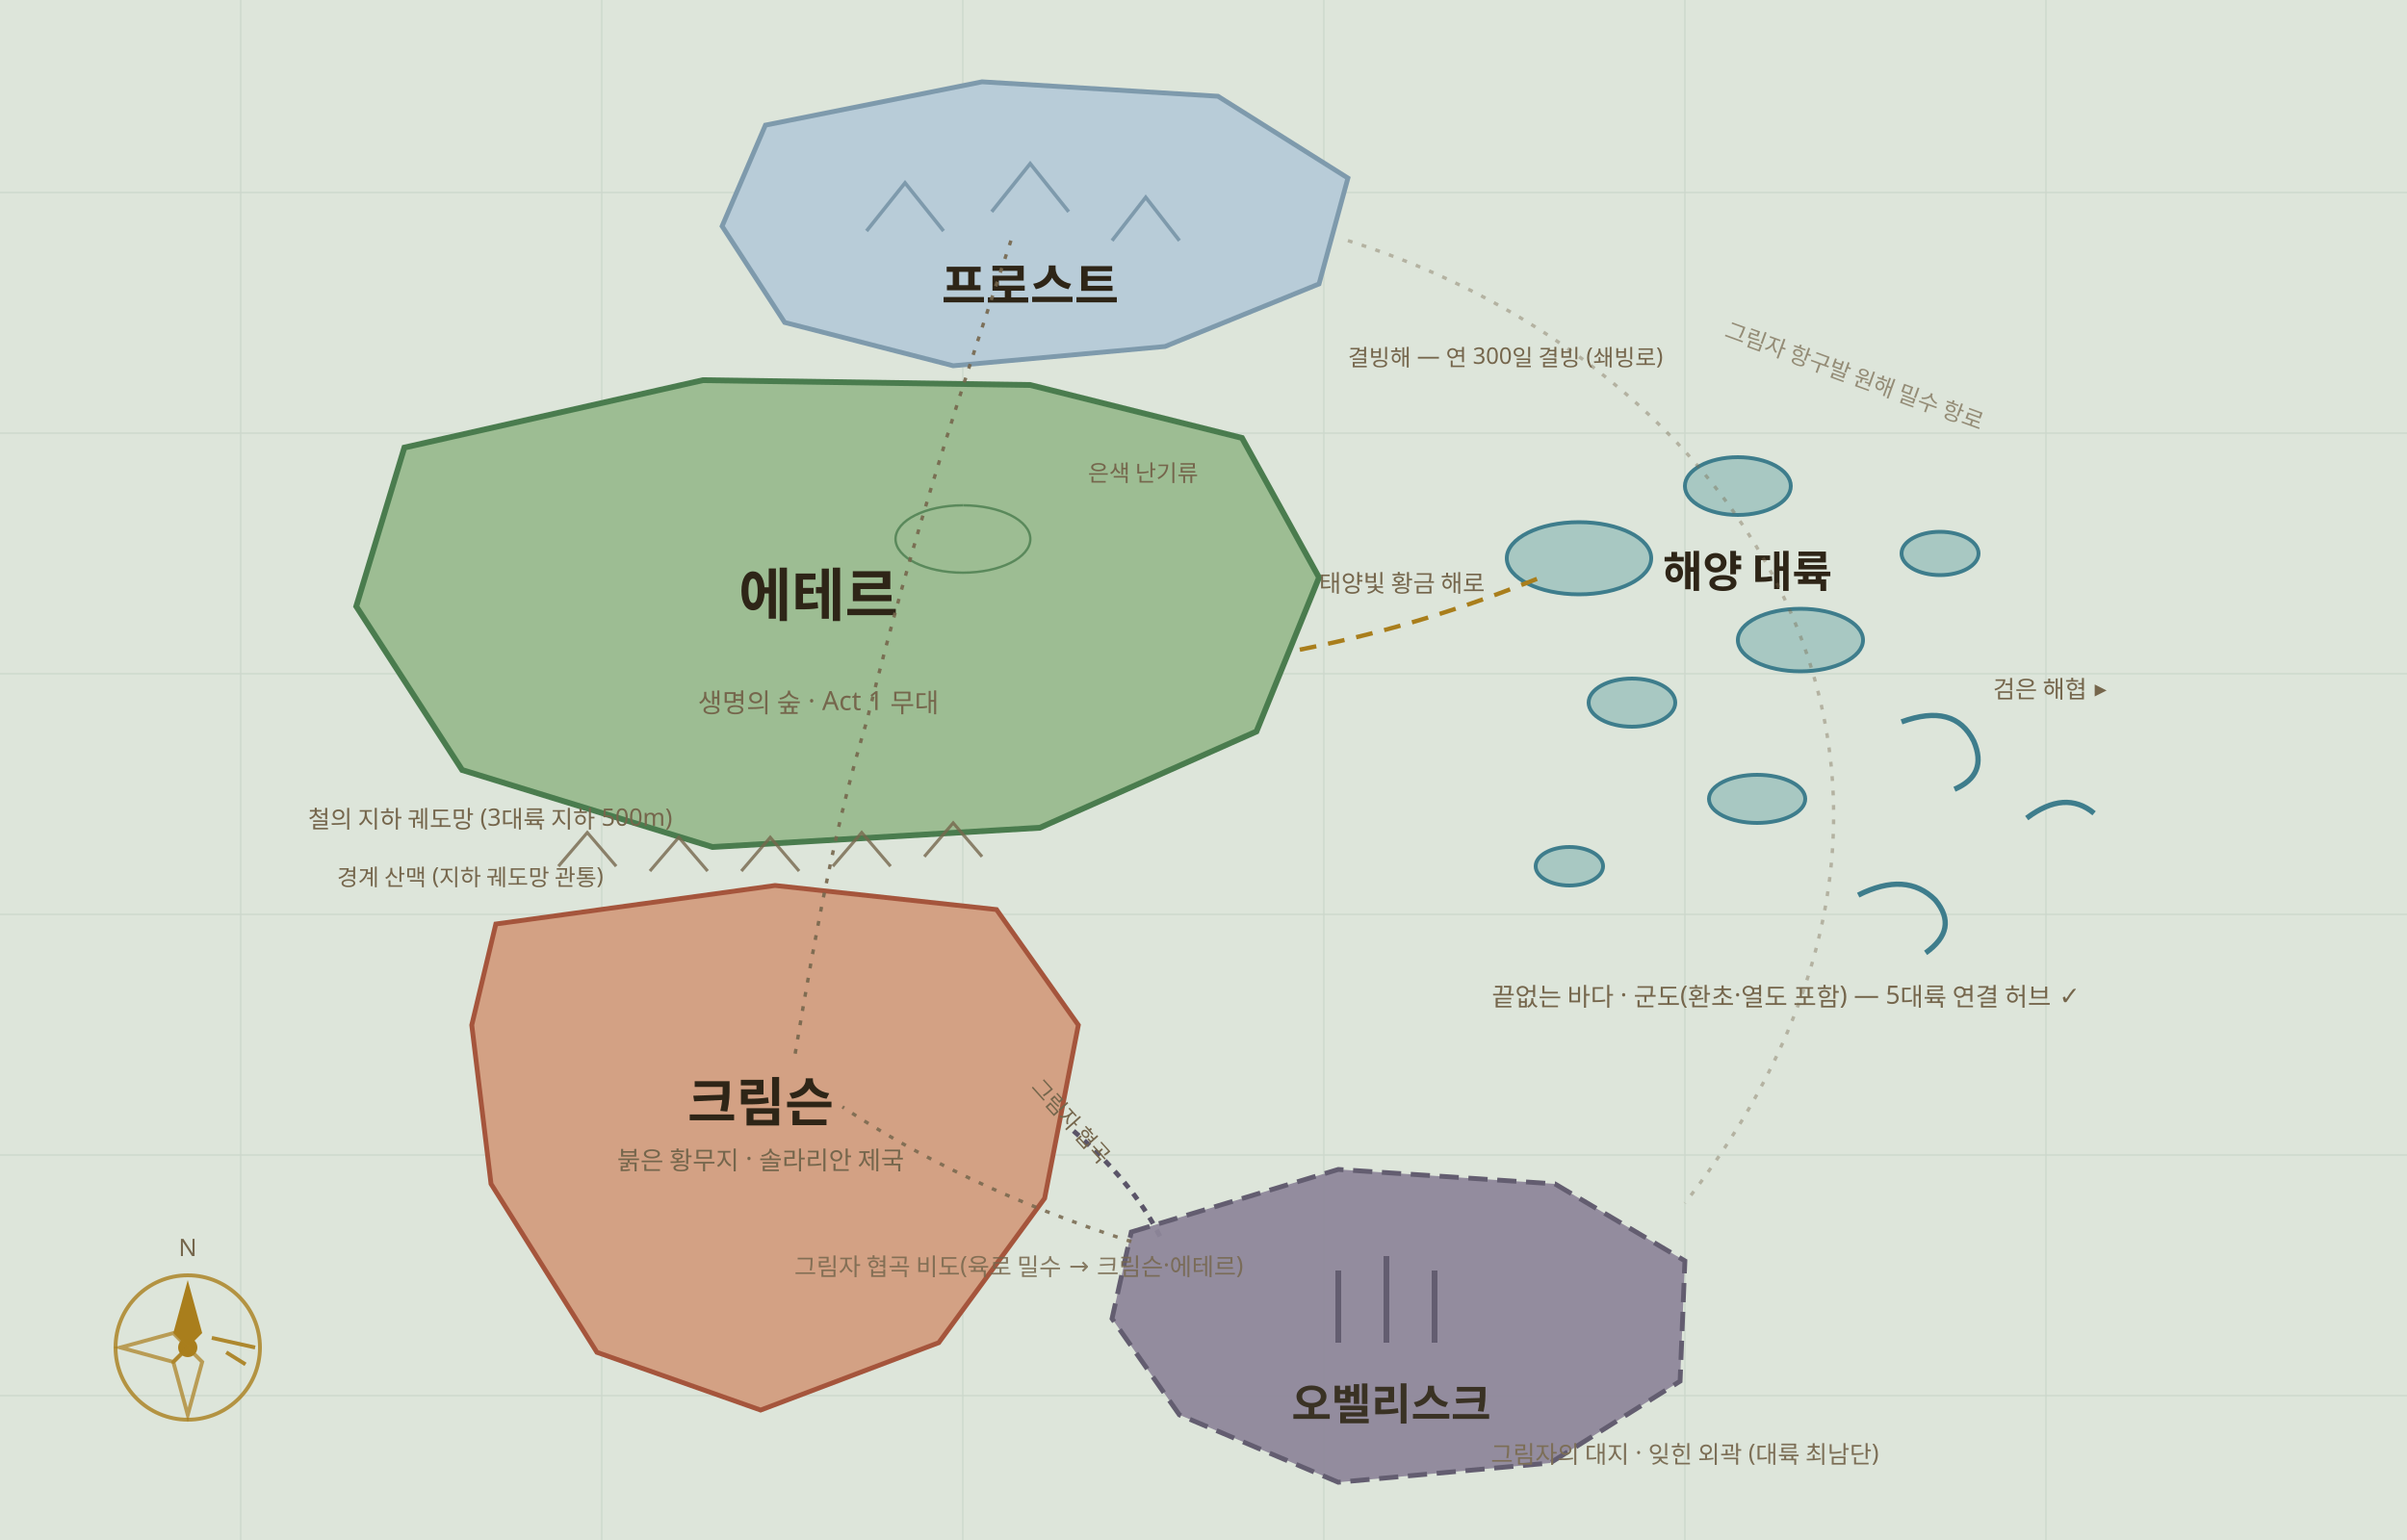
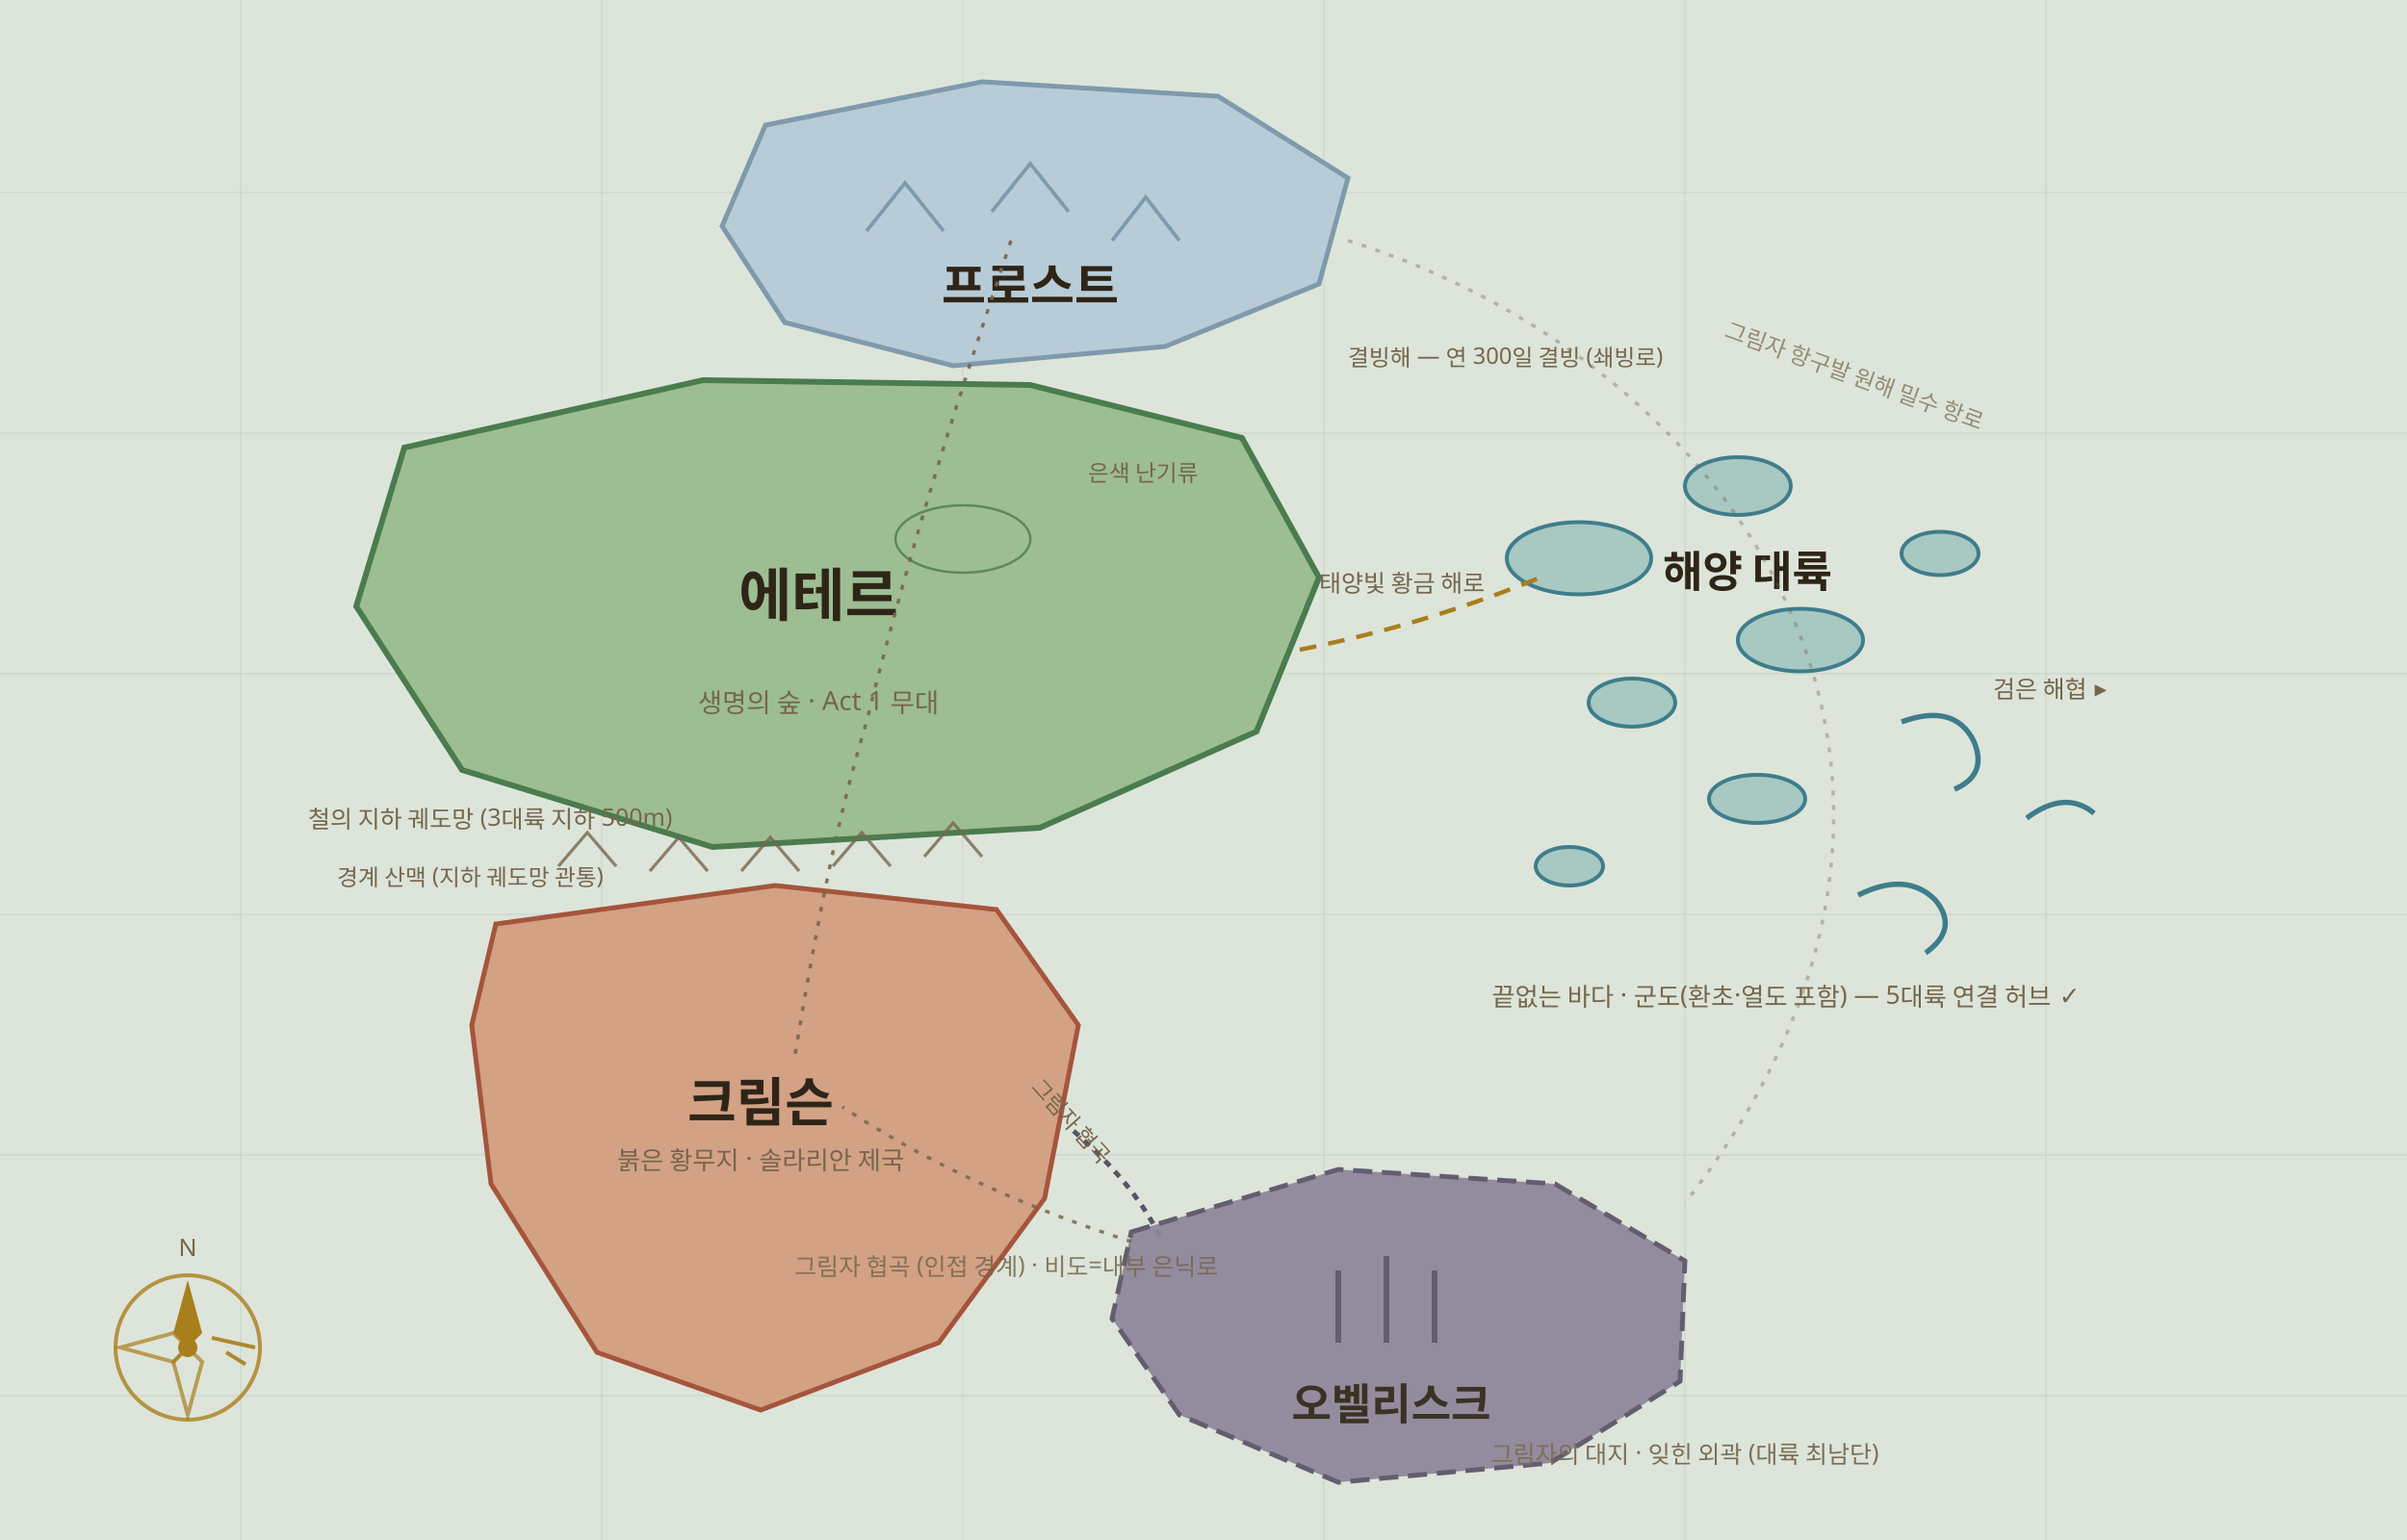
<svg xmlns="http://www.w3.org/2000/svg" viewBox="0 0 1000 640" role="img" aria-label="아스트라리스 5대 대륙 — 작가 그림 정본 v3">
  <rect width="100%" height="100%" fill="#f1eadb" />
  <style>
.sea-h{fill:#dde5da}
.lbl{font-family:'Nanum Myeongjo',Batang,Georgia,serif;fill:#2e2517;font-weight:700}
.lbl2{font-family:'Pretendard','Malgun Gothic',sans-serif;fill:#75664c;font-weight:500}
.route{fill:none;stroke:#a97e1c;stroke-width:1.8;stroke-dasharray:7 5}
.route2{fill:none;stroke:#75664c;stroke-width:1.4;stroke-dasharray:2 4}
.city{fill:#c39b2d;stroke:#2e2517;stroke-width:1.1}
.cap{fill:#c39b2d;stroke:#2e2517;stroke-width:1.2}
.bord{fill:none;stroke:#75664c;stroke-width:1;stroke-dasharray:3 4;opacity:.75}
</style>
  <rect class="sea-h" width="1000" height="640" />
  <g stroke="#bfcdc0" stroke-width=".6" opacity=".55">
    <path d="M0 80H1000M0 180H1000M0 280H1000M0 380H1000M0 480H1000M0 580H1000" />
    <path d="M100 0V640M250 0V640M400 0V640M550 0V640M700 0V640M850 0V640" />
  </g>
  <path d="M318 52 L408 34 L506 40 L560 74 L548 118 L484 144 L396 152 L326 134 L300 94 Z" fill="#b8ccd8" stroke="#7e9aac" stroke-width="2" />
  <path d="M360 96 l16 -20 16 20 M412 88 l16 -20 16 20 M462 100 l14 -18 14 18" fill="none" stroke="#7e9aac" stroke-width="1.5" />
  <text class="lbl" x="428" y="126" font-size="20" text-anchor="middle">프로스트</text>
  <text class="lbl2" x="560" y="152" font-size="9.5">결빙해 — 연 300일 결빙 (쇄빙로)</text>
  <path d="M168 186 L292 158 L428 160 L516 182 L548 240 L522 304 L432 344 L296 352 L192 320 L148 252 Z" fill="#9dbd93" stroke="#4a7c4e" stroke-width="2.4" />
  <text class="lbl" x="340" y="256" font-size="24" text-anchor="middle">에테르</text>
  <text class="lbl2" x="340" y="296" font-size="11" text-anchor="middle">생명의 숲 · Act 1 무대</text>
  <path d="M400 210 a28 14 0 1 0 .1 0" fill="none" stroke="#4a7c4e" stroke-width="1" opacity=".8" />
  <text class="lbl2" x="452" y="200" font-size="9.5">은색 난기류</text>
  <path d="M232 360 l12 -14 12 14 M270 362 l12 -14 12 14 M308 362 l12 -14 12 14 M346 360 l12 -14 12 14 M384 356 l12 -14 12 14" fill="none" stroke="#75664c" stroke-width="1.3" opacity=".8" />
  <text class="lbl2" x="140" y="368" font-size="9.5">경계 산맥 (지하 궤도망 관통)</text>
  <path d="M206 384 L322 368 L414 378 L448 426 L434 498 L390 558 L316 586 L248 562 L204 492 L196 426 Z" fill="#d3a184" stroke="#a5553c" stroke-width="2" />
  <text class="lbl" x="316" y="466" font-size="22" text-anchor="middle">크림슨</text>
  <text class="lbl2" x="316" y="486" font-size="10.5" text-anchor="middle">붉은 황무지 · 솔라리안 제국</text>
  <path d="M446 470 C462 484 474 498 482 514" fill="none" stroke="#5a5468" stroke-width="2" stroke-dasharray="3 3" />
  <text class="lbl2" x="428" y="452" font-size="9" transform="rotate(48 428 452)">그림자 협곡</text>
  <g opacity=".93">
    <path d="M470 512 L556 486 L646 492 L700 524 L698 574 L644 608 L556 616 L490 588 L462 548 Z" fill="#8d8699" stroke="#5a5468" stroke-width="2" stroke-dasharray="8 4" />
    <path d="M556 528 v30 M576 522 v36 M596 528 v30" stroke="#5a5468" stroke-width="2.4" />
    <text class="lbl" x="578" y="590" font-size="18" text-anchor="middle" fill="#2e2517">오벨리스크</text>
    <text class="lbl2" x="700" y="608" font-size="10" text-anchor="middle">그림자의 대지 · 잊힌 외곽 (대륙 최남단)</text>
  </g>
  <g fill="#a8c8c2" stroke="#3e7d8c" stroke-width="1.6">
    <ellipse cx="656" cy="232" rx="30" ry="15" />
    <ellipse cx="722" cy="202" rx="22" ry="12" />
    <ellipse cx="748" cy="266" rx="26" ry="13" />
    <ellipse cx="678" cy="292" rx="18" ry="10" />
    <ellipse cx="806" cy="230" rx="16" ry="9" />
    <ellipse cx="730" cy="332" rx="20" ry="10" />
    <ellipse cx="652" cy="360" rx="14" ry="8" />
    <path d="M790 300 q22 -8 30 8 q6 14 -8 20" fill="none" stroke-width="2.2" />
    <path d="M772 372 q20 -10 32 2 q10 12 -4 22" fill="none" stroke-width="2.2" />
    <path d="M842 340 q16 -12 28 -2" fill="none" stroke-width="2.2" />
  </g>
  <text class="lbl" x="726" y="244" font-size="18" text-anchor="middle">해양 대륙</text>
  <text class="lbl2" x="742" y="418" font-size="10.5" text-anchor="middle">끝없는 바다 · 군도(환초·열도 포함) — 5대륙 연결 허브 ✓</text>
  <text class="lbl2" x="828" y="290" font-size="10">검은 해협 ▸</text>
  <path class="route2" d="M420 100 C400 160 380 220 360 300 C348 340 340 380 330 440" opacity=".9" />
  <text class="lbl2" x="128" y="344" font-size="10">철의 지하 궤도망 (3대륙 지하 500m)</text>
  <path class="route" d="M540 270 C580 262 610 252 640 240" />
  <text class="lbl2" x="548" y="246" font-size="10">태양빛 황금 해로</text>
  <path class="route2" d="M470 516 C420 500 380 480 350 460" opacity=".85" />
-   <text class="lbl2" x="330" y="530" font-size="10" opacity=".85">그림자 협곡 비도(육로 밀수 → 크림슨·에테르)</text>
+   <text class="lbl2" x="330" y="530" font-size="10" opacity=".85">그림자 협곡 (인접 경계) · 비도=내부 은닉로</text>
  <path class="route2" d="M560 100 C720 150 840 320 700 500" opacity=".4" />
  <text class="lbl2" x="716" y="140" font-size="9.5" opacity=".7" transform="rotate(20 716 140)">그림자 항구발 원해 밀수 항로</text>
  <g transform="translate(78 560)" stroke="#a97e1c" fill="none" stroke-width="1.6">
    <circle r="30" opacity=".8" />
    <circle r="4" fill="#a97e1c" stroke="none" />
    <path d="M0 -28 L6 -6 L0 0 L-6 -6 Z" fill="#a97e1c" stroke="none" />
    <path d="M0 28 L6 6 L0 0 L-6 6 Z" opacity=".7" />
    <path d="M-28 0 L-6 -6 L0 0 L-6 6 Z" opacity=".7" />
    <path d="M28 0 L10 -4" opacity=".9" />
    <path d="M16 2 L24 7" opacity=".9" />
    <text class="lbl2" y="-38" font-size="10" text-anchor="middle" stroke="none" fill="#75664c">N</text>
  </g>
</svg>
